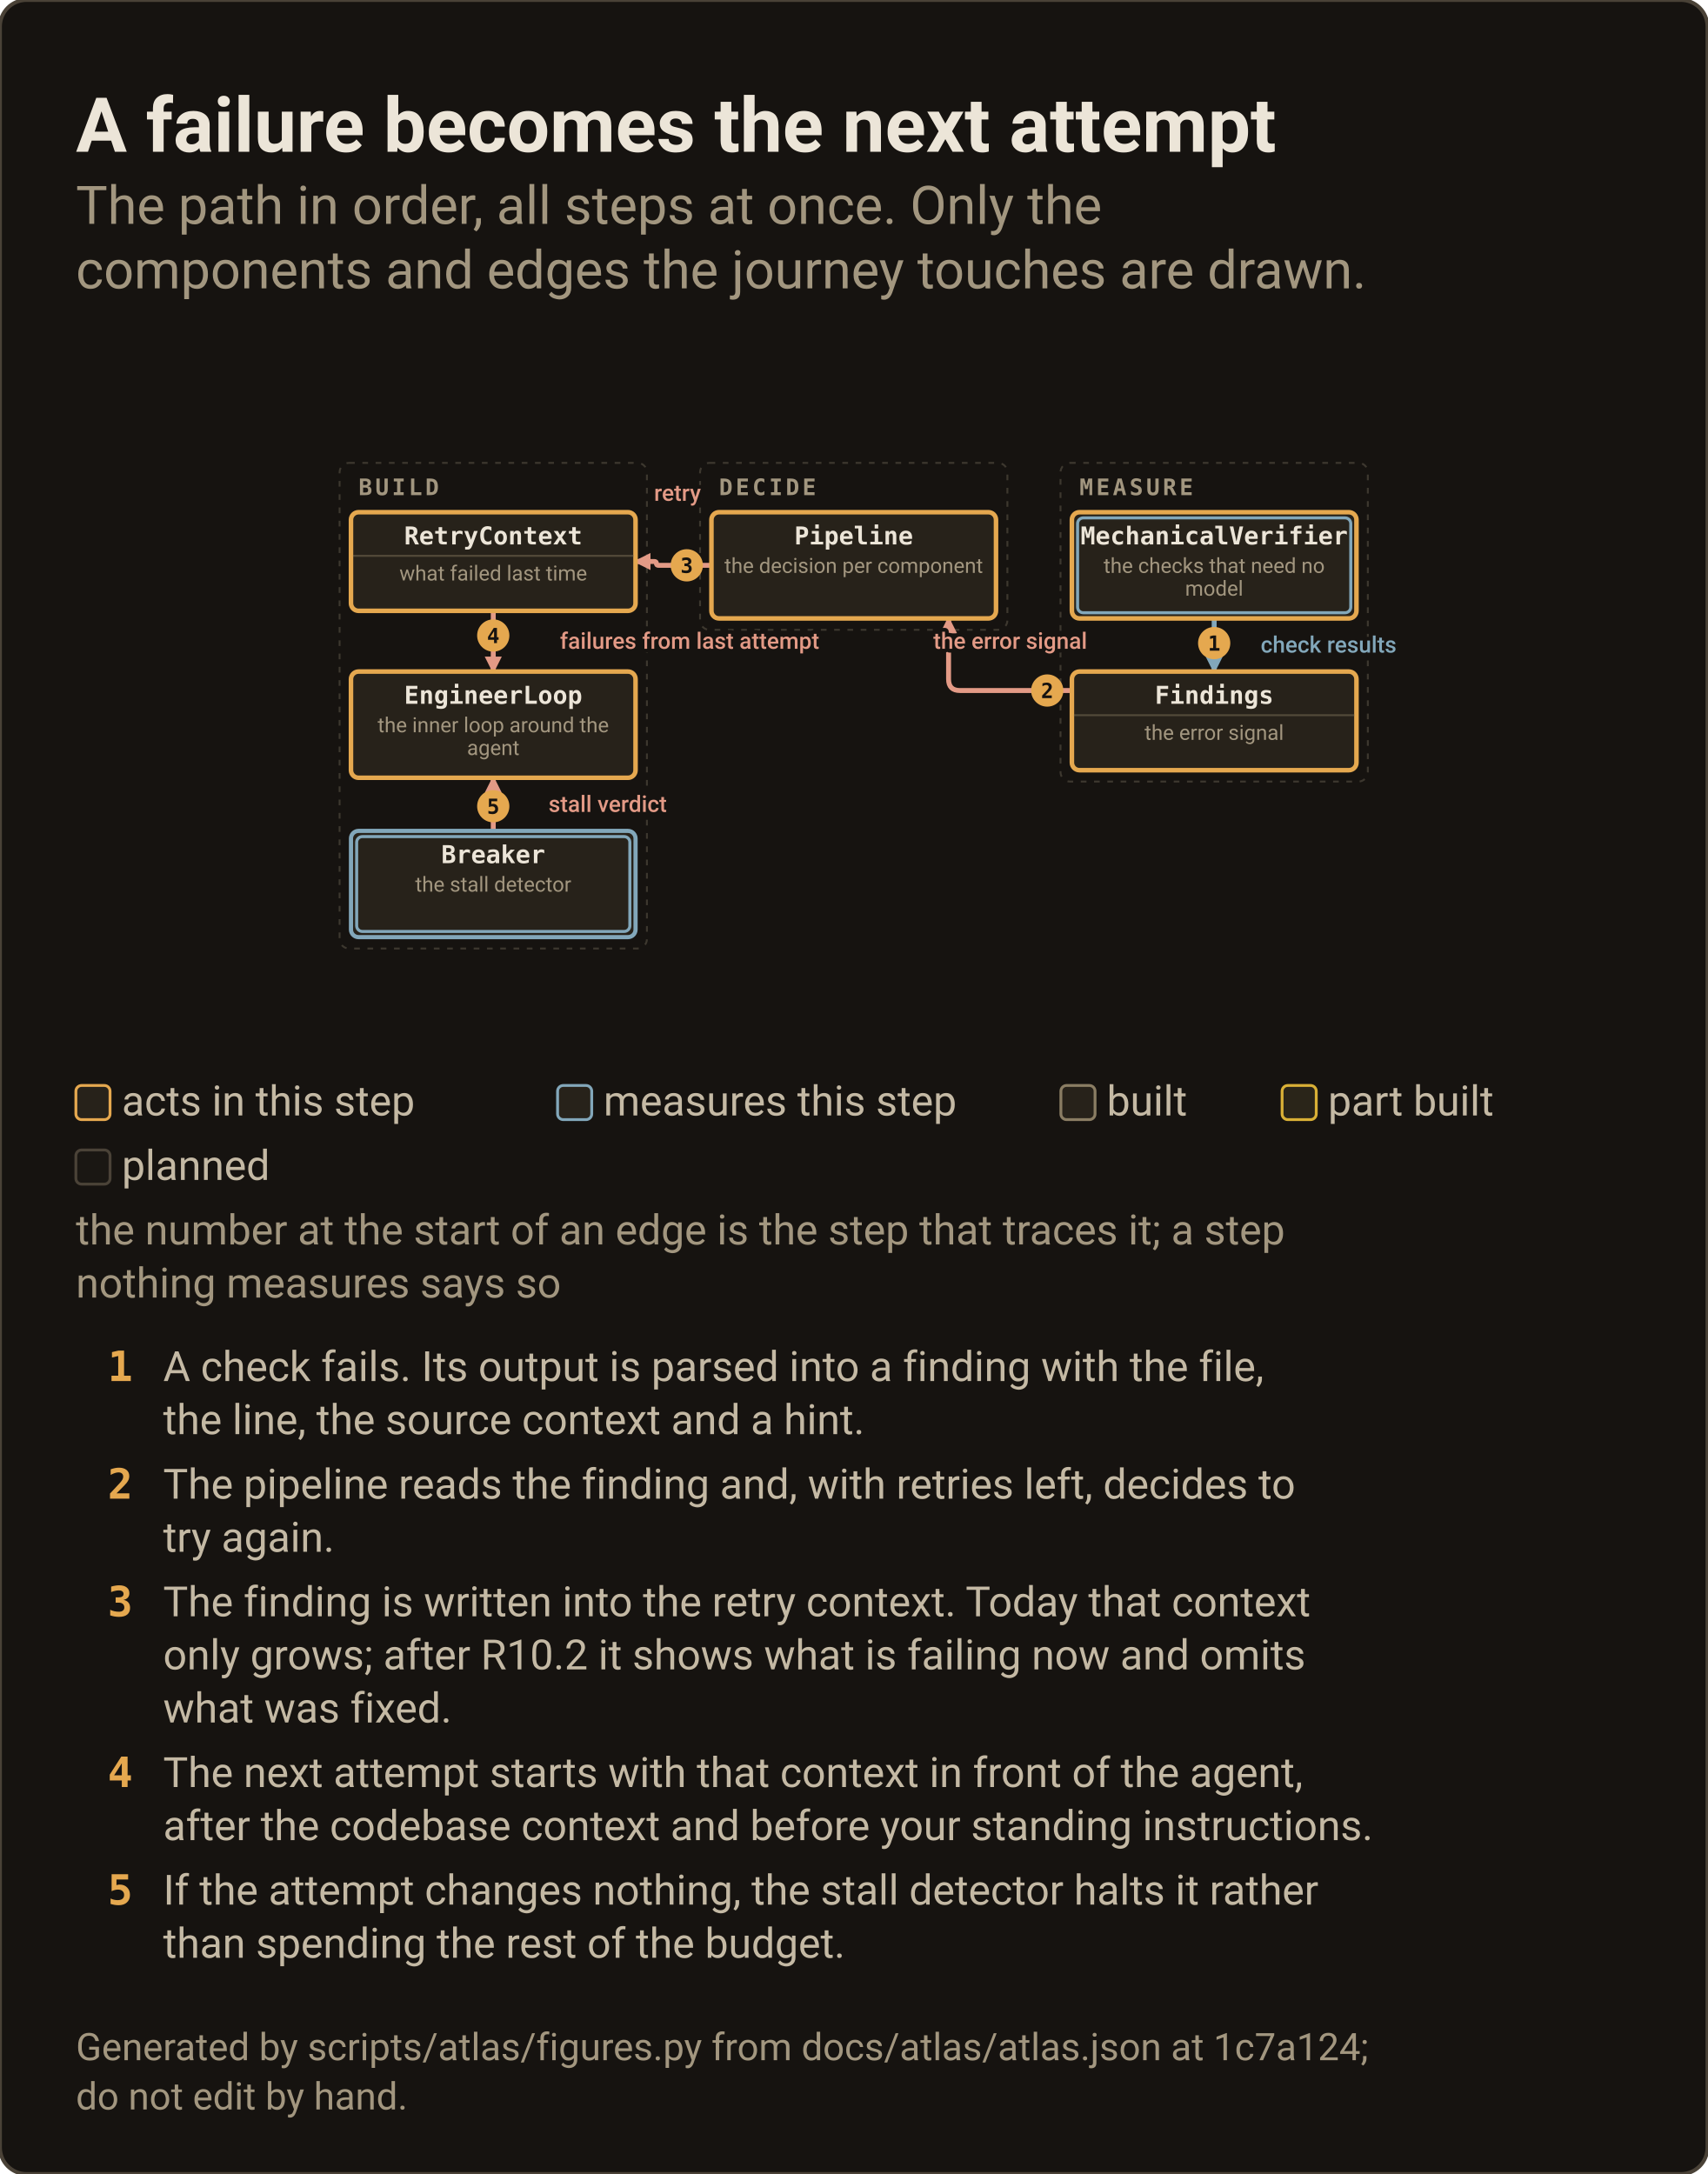
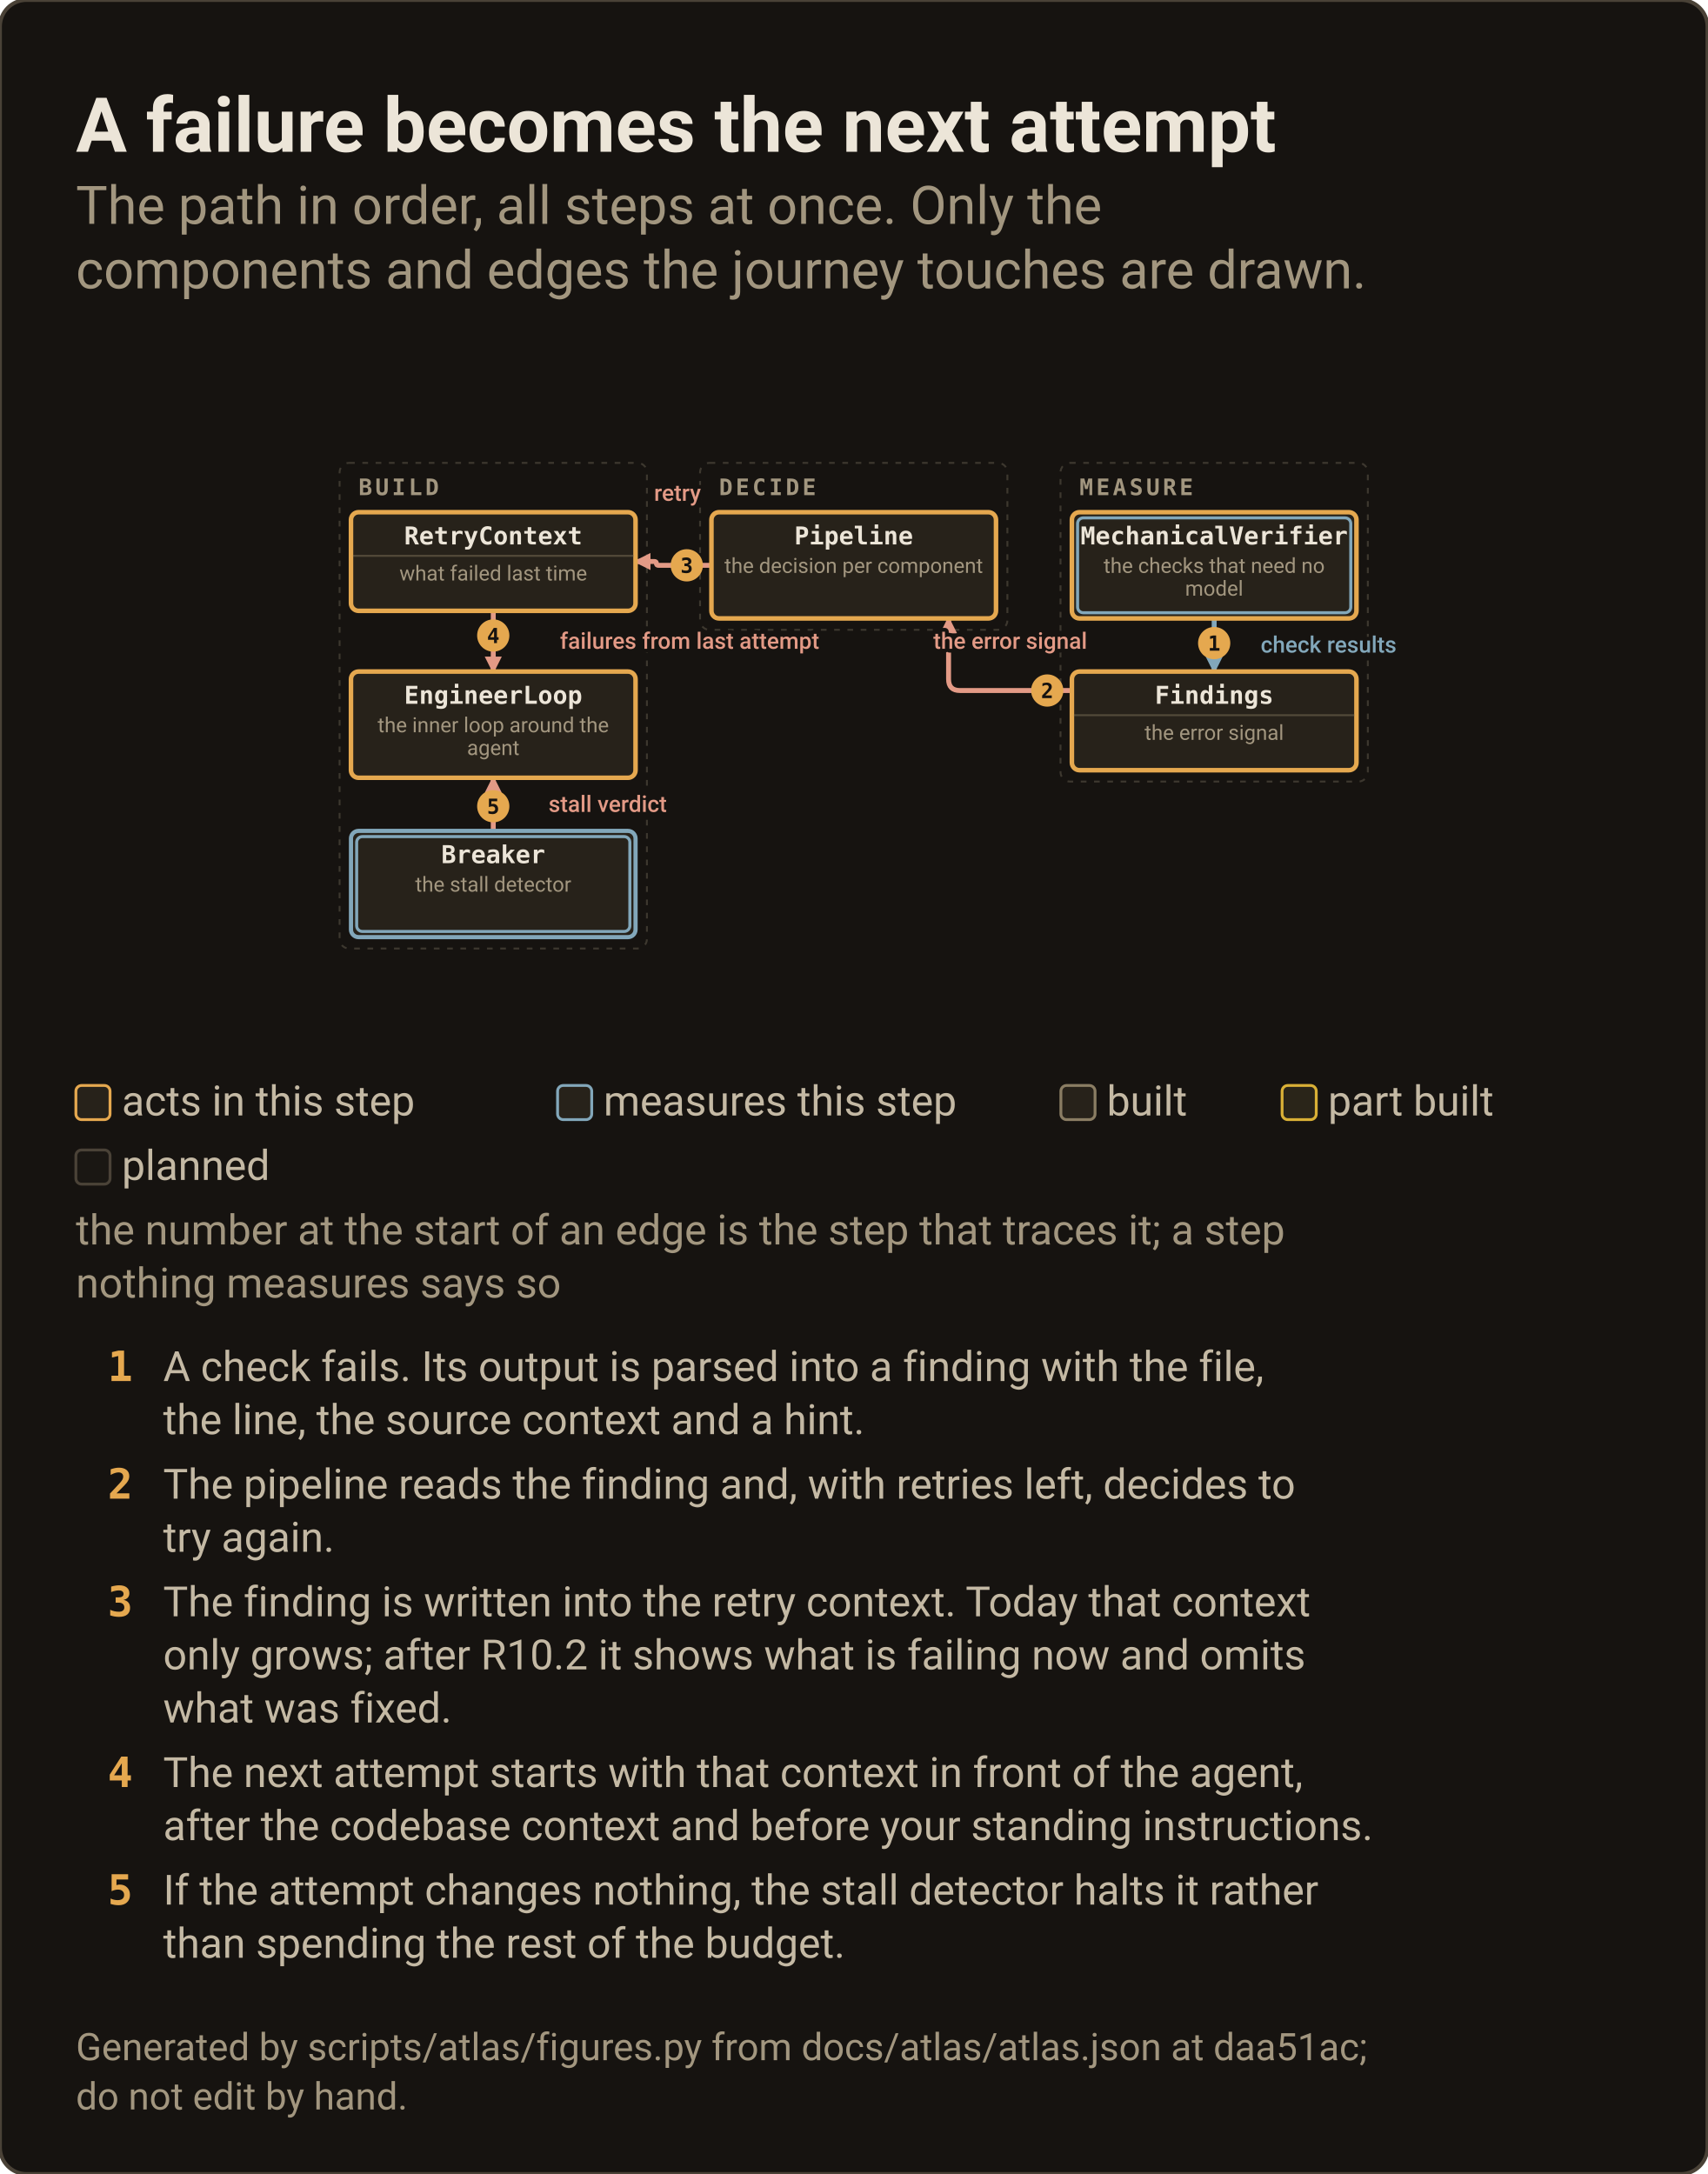
<svg xmlns="http://www.w3.org/2000/svg" width="900" height="1146" viewBox="0 0 900 1146" role="img" aria-label="Journey: A failure becomes the next attempt">
  <rect x="0" y="0" width="900" height="1146" rx="14" fill="#161310" stroke="#4A4237" stroke-width="2" />
  <text x="40.0" y="80.0" class="c0">A failure becomes the next attempt</text>
  <text x="40.0" y="118.0" class="c1">The path in order, all steps at once. Only the</text>
  <text x="40.0" y="152.0" class="c1">components and edges the journey touches are drawn.</text>
  <svg id="map" x="171.0" y="170.0" width="558" height="380" viewBox="0 0 558 380" overflow="visible">
    <defs>
      <marker id="map-m-work" viewBox="0 0 8 8" refX="7" refY="4" markerUnits="userSpaceOnUse" markerWidth="9" markerHeight="9" orient="auto-start-reverse">
        <path d="M0,0 L8,4 L0,8 z" fill="#D9CDB2" />
      </marker>
      <marker id="map-m-measure" viewBox="0 0 8 8" refX="7" refY="4" markerUnits="userSpaceOnUse" markerWidth="9" markerHeight="9" orient="auto-start-reverse">
        <path d="M0,0 L8,4 L0,8 z" fill="#82A7BA" />
      </marker>
      <marker id="map-m-feedback" viewBox="0 0 8 8" refX="7" refY="4" markerUnits="userSpaceOnUse" markerWidth="9" markerHeight="9" orient="auto-start-reverse">
        <path d="M0,0 L8,4 L0,8 z" fill="#E39A86" />
      </marker>
      <marker id="map-m-operator" viewBox="0 0 8 8" refX="7" refY="4" markerUnits="userSpaceOnUse" markerWidth="9" markerHeight="9" orient="auto-start-reverse">
        <path d="M0,0 L8,4 L0,8 z" fill="#DD9BBD" />
      </marker>
      <marker id="map-m-trust" viewBox="0 0 8 8" refX="7" refY="4" markerUnits="userSpaceOnUse" markerWidth="9" markerHeight="9" orient="auto-start-reverse">
        <path d="M0,0 L8,4 L0,8 z" fill="#B48EC9" />
      </marker>
      <marker id="map-m-learn" viewBox="0 0 8 8" refX="7" refY="4" markerUnits="userSpaceOnUse" markerWidth="9" markerHeight="9" orient="auto-start-reverse">
        <path d="M0,0 L8,4 L0,8 z" fill="#86C9A9" />
      </marker>
      <marker id="map-m-record" viewBox="0 0 8 8" refX="7" refY="4" markerUnits="userSpaceOnUse" markerWidth="9" markerHeight="9" orient="auto-start-reverse">
        <path d="M0,0 L8,4 L0,8 z" fill="#B7C27C" />
      </marker>
      <marker id="map-m-change" viewBox="0 0 8 8" refX="7" refY="4" markerUnits="userSpaceOnUse" markerWidth="9" markerHeight="9" orient="auto-start-reverse">
        <path d="M0,0 L8,4 L0,8 z" fill="#E26D5A" />
      </marker>
      <marker id="map-m-reach" viewBox="0 0 8 8" refX="7" refY="4" markerUnits="userSpaceOnUse" markerWidth="9" markerHeight="9" orient="auto-start-reverse">
        <path d="M0,0 L8,4 L0,8 z" fill="#E5A84F" />
      </marker>
    </defs>
    <style>#map .node.quiet{opacity:.42}#map .node.planned{opacity:.5}#map .node.planned.quiet{opacity:.3}#map .node.meas .node__box{stroke:#82A7BA;stroke-width:2.2}#map .node.acts .node__box{stroke:#E5A84F;stroke-width:2.4}#map .node__ring{display:none;fill:none;stroke:#82A7BA;stroke-width:1.6}#map .node.meas .node__ring{display:inline}#map .flow.planned{opacity:.35}#map .flowlbl.planned{opacity:.5}#map .flow.off,#map .flowlbl.off{display:none}#map .flow.hot{opacity:1;stroke-opacity:1;stroke-width:2.6}#map .flowlbl.hot{opacity:1}</style>
    <rect x="8.0" y="74.0" width="162.0" height="256.0" rx="5" fill="none" stroke="#A2967F" stroke-opacity=".28" stroke-width="1" stroke-dasharray="3 4" />
    <text x="18.0" y="91.0" class="t3">BUILD</text>
    <rect x="198.0" y="74.0" width="162.0" height="88.0" rx="5" fill="none" stroke="#A2967F" stroke-opacity=".28" stroke-width="1" stroke-dasharray="3 4" />
    <text x="208.0" y="91.0" class="t3">DECIDE</text>
    <rect x="388.0" y="74.0" width="162.0" height="168.0" rx="5" fill="none" stroke="#A2967F" stroke-opacity=".28" stroke-width="1" stroke-dasharray="3 4" />
    <text x="398.0" y="91.0" class="t3">MEASURE</text>
    <g data-layer="flow">
      <path id="map-f30" class="flow measure hot" data-edge="30" data-from="MechanicalVerifier" data-to="Findings" data-art="check results" data-kind="measure" data-layer="measure" d="M 469.0 156.0 L 469.0 184.0" fill="none" stroke="#82A7BA" stroke-opacity="0.82" stroke-width="1.2" stroke-linecap="round" marker-end="url(#map-m-measure)" />
      <path id="map-f35" class="flow decide hot" data-edge="35" data-from="Findings" data-to="Pipeline" data-art="the error signal" data-kind="decide" data-layer="feedback" d="M 394.0 194.0 L 335.0 194.0 Q 329.0 194.0 329.0 188.0 L 329.0 156.0" fill="none" stroke="#E39A86" stroke-opacity="0.82" stroke-width="1.2" stroke-linecap="round" marker-end="url(#map-m-feedback)" />
      <path id="map-f36" class="flow decide hot" data-edge="36" data-from="Pipeline" data-to="RetryContext" data-art="retry" data-kind="decide" data-layer="feedback" d="M 204.0 128.0 L 176.0 128.0 Q 175.0 128.0 175.0 127.0 L 175.0 127.0 Q 175.0 126.0 174.0 126.0 L 164.0 126.0" fill="none" stroke="#E39A86" stroke-opacity="0.82" stroke-width="1.2" stroke-linecap="round" marker-end="url(#map-m-feedback)" />
      <path id="map-f15" class="flow build hot" data-edge="15" data-from="RetryContext" data-to="EngineerLoop" data-art="failures from last attempt" data-kind="build" data-layer="feedback" d="M 89.0 152.0 L 89.0 184.0" fill="none" stroke="#E39A86" stroke-opacity="0.82" stroke-width="1.2" stroke-linecap="round" marker-end="url(#map-m-feedback)" />
      <path id="map-f21" class="flow build hot" data-edge="21" data-from="Breaker" data-to="EngineerLoop" data-art="stall verdict" data-kind="build" data-layer="feedback" d="M 89.0 268.0 L 89.0 240.0" fill="none" stroke="#E39A86" stroke-opacity="0.82" stroke-width="1.2" stroke-linecap="round" marker-end="url(#map-m-feedback)" />
    </g>
    <g class="node built acts" data-id="RetryContext" data-kind="store" data-state="built" data-region="build" role="button" tabindex="0" aria-label="RetryContext, what failed last time, built">
      <rect class="node__box" x="14.0" y="100.0" width="150.0" height="52.0" rx="4.0" fill="#27221A" stroke="#8A7D63" stroke-width="1.1" />
      <rect class="node__ring" x="17.0" y="103.0" width="144.0" height="46.0" rx="3.0" />
      <text x="89.0" y="117.0" class="t4">RetryContext</text>
      <line x1="15.0" y1="123.0" x2="163.0" y2="123.0" stroke="#8A7D63" stroke-opacity=".45" stroke-width="1" />
      <g data-layer="job">
        <text x="89.0" y="136.0" class="t5">what failed last time</text>
      </g>
    </g>
    <g class="node built acts" data-id="EngineerLoop" data-kind="component" data-state="built" data-region="build" role="button" tabindex="0" aria-label="EngineerLoop, the inner loop around the agent, built">
      <rect class="node__box" x="14.0" y="184.0" width="150.0" height="56.0" rx="4.0" fill="#27221A" stroke="#8A7D63" stroke-width="1.1" />
      <rect class="node__ring" x="17.0" y="187.0" width="144.0" height="50.0" rx="3.0" />
      <text x="89.0" y="201.0" class="t4">EngineerLoop</text>
      <g data-layer="job">
        <text x="89.0" y="216.0" class="t5">the inner loop around the</text>
        <text x="89.0" y="228.0" class="t5">agent</text>
      </g>
    </g>
    <g class="node built meas" data-id="Breaker" data-kind="component" data-state="built" data-region="build" role="button" tabindex="0" aria-label="Breaker, the stall detector, built">
      <rect class="node__box" x="14.0" y="268.0" width="150.0" height="56.0" rx="4.0" fill="#27221A" stroke="#8A7D63" stroke-width="1.1" />
      <rect class="node__ring" x="17.0" y="271.0" width="144.0" height="50.0" rx="3.0" />
      <text x="89.0" y="285.0" class="t4">Breaker</text>
      <g data-layer="job">
        <text x="89.0" y="300.0" class="t5">the stall detector</text>
      </g>
    </g>
    <g class="node built acts meas" data-id="MechanicalVerifier" data-kind="component" data-state="built" data-region="measure" role="button" tabindex="0" aria-label="MechanicalVerifier, the checks that need no model, built">
      <rect class="node__box" x="394.0" y="100.0" width="150.0" height="56.0" rx="4.0" fill="#27221A" stroke="#8A7D63" stroke-width="1.1" />
      <rect class="node__ring" x="397.0" y="103.0" width="144.0" height="50.0" rx="3.0" />
      <text x="469.0" y="117.0" class="t4">MechanicalVerifier</text>
      <g data-layer="job">
        <text x="469.0" y="132.0" class="t5">the checks that need no</text>
        <text x="469.0" y="144.0" class="t5">model</text>
      </g>
    </g>
    <g class="node built acts" data-id="Findings" data-kind="store" data-state="built" data-region="measure" role="button" tabindex="0" aria-label="Findings, the error signal, built">
      <rect class="node__box" x="394.0" y="184.0" width="150.0" height="52.0" rx="4.0" fill="#27221A" stroke="#8A7D63" stroke-width="1.1" />
      <rect class="node__ring" x="397.0" y="187.0" width="144.0" height="46.0" rx="3.0" />
      <text x="469.0" y="201.0" class="t4">Findings</text>
      <line x1="395.0" y1="207.0" x2="543.0" y2="207.0" stroke="#8A7D63" stroke-opacity=".45" stroke-width="1" />
      <g data-layer="job">
        <text x="469.0" y="220.0" class="t5">the error signal</text>
      </g>
    </g>
    <g class="node built acts" data-id="Pipeline" data-kind="component" data-state="built" data-region="decide" role="button" tabindex="0" aria-label="Pipeline, the decision per component, built">
      <rect class="node__box" x="204.0" y="100.0" width="150.0" height="56.0" rx="4.0" fill="#27221A" stroke="#8A7D63" stroke-width="1.1" />
      <rect class="node__ring" x="207.0" y="103.0" width="144.0" height="50.0" rx="3.0" />
      <text x="279.0" y="117.0" class="t4">Pipeline</text>
      <g data-layer="job">
        <text x="279.0" y="132.0" class="t5">the decision per component</text>
      </g>
    </g>
    <g data-layer="flow">
      <g class="flowlbl measure hot" data-edge="30" data-from="MechanicalVerifier" data-to="Findings" data-layer="measure">
        <text x="529.3" y="174.0" class="t1">check results</text>
      </g>
      <g class="flowlbl decide hot" data-edge="35" data-from="Findings" data-to="Pipeline" data-layer="feedback">
        <text x="361.5" y="172.0" class="t2">the error signal</text>
      </g>
      <g class="flowlbl decide hot" data-edge="36" data-from="Pipeline" data-to="RetryContext" data-layer="feedback">
        <text x="186.1" y="94.0" class="t2">retry</text>
      </g>
      <g class="flowlbl build hot" data-edge="15" data-from="RetryContext" data-to="EngineerLoop" data-layer="feedback">
        <text x="192.5" y="172.0" class="t2">failures from last attempt</text>
      </g>
      <g class="flowlbl build hot" data-edge="21" data-from="Breaker" data-to="EngineerLoop" data-layer="feedback">
        <text x="149.3" y="258.0" class="t2">stall verdict</text>
      </g>
    </g>
    <g data-layer="steps">
      <g class="step" data-edge="30">
        <circle cx="469.0" cy="169.0" r="8.5" fill="#E5A84F" />
        <text x="469.0" y="173.0" class="t0">1</text>
      </g>
      <g class="step" data-edge="35">
        <circle cx="381.0" cy="194.0" r="8.5" fill="#E5A84F" />
        <text x="381.0" y="198.0" class="t0">2</text>
      </g>
      <g class="step" data-edge="36">
        <circle cx="191.0" cy="128.0" r="8.5" fill="#E5A84F" />
        <text x="191.0" y="132.0" class="t0">3</text>
      </g>
      <g class="step" data-edge="15">
        <circle cx="89.0" cy="165.0" r="8.5" fill="#E5A84F" />
        <text x="89.0" y="169.0" class="t0">4</text>
      </g>
      <g class="step" data-edge="21">
        <circle cx="89.0" cy="255.0" r="8.5" fill="#E5A84F" />
        <text x="89.0" y="259.0" class="t0">5</text>
      </g>
    </g>
    <style>#map .t0{font-family:ui-monospace,"SF Mono",SFMono-Regular,"JetBrains Mono",Menlo,Consolas,monospace;font-size:11.0px;font-weight:700;fill:#161310;text-anchor:middle}#map .t1{font-family:ui-sans-serif,system-ui,-apple-system,"SF Pro Text","Segoe UI",Roboto,"Helvetica Neue",Arial,sans-serif;font-size:12.0px;font-weight:500;fill:#82A7BA;text-anchor:middle;paint-order:stroke;stroke:#161310;stroke-width:4;stroke-linejoin:round}#map .t2{font-family:ui-sans-serif,system-ui,-apple-system,"SF Pro Text","Segoe UI",Roboto,"Helvetica Neue",Arial,sans-serif;font-size:12.0px;font-weight:500;fill:#E39A86;text-anchor:middle;paint-order:stroke;stroke:#161310;stroke-width:4;stroke-linejoin:round}#map .t3{font-family:ui-monospace,"SF Mono",SFMono-Regular,"JetBrains Mono",Menlo,Consolas,monospace;font-size:12.0px;font-weight:600;fill:#A2967F;text-anchor:start;letter-spacing:.13em}#map .t4{font-family:ui-monospace,"SF Mono",SFMono-Regular,"JetBrains Mono",Menlo,Consolas,monospace;font-size:13.0px;font-weight:600;fill:#ECE5D8;text-anchor:middle}#map .t5{font-family:ui-sans-serif,system-ui,-apple-system,"SF Pro Text","Segoe UI",Roboto,"Helvetica Neue",Arial,sans-serif;font-size:11.0px;font-weight:400;fill:#A2967F;text-anchor:middle}</style>
  </svg>
  <rect x="40.0" y="572.2" width="18" height="18" rx="3" fill="#27221A" stroke="#E5A84F" stroke-width="1.5" />
  <text x="64.2" y="588.0" class="c2">acts in this step</text>
  <rect x="293.9" y="572.2" width="18" height="18" rx="3" fill="#27221A" stroke="#82A7BA" stroke-width="1.5" />
  <text x="318.1" y="588.0" class="c2">measures this step</text>
  <rect x="559.2" y="572.2" width="18" height="18" rx="3" fill="#27221A" stroke="#8A7D63" stroke-width="1.5" />
  <text x="583.4" y="588.0" class="c2">built</text>
  <rect x="675.8" y="572.2" width="18" height="18" rx="3" fill="#2A2519" stroke="#D9B036" stroke-width="1.5" />
  <text x="700.0" y="588.0" class="c2">part built</text>
  <rect x="40.0" y="606.2" width="18" height="18" rx="3" fill="#1A1713" stroke="#4A4237" stroke-width="1.5" />
  <text x="64.2" y="622.0" class="c2">planned</text>
  <text x="40.0" y="656.0" class="c3">the number at the start of an edge is the step that traces it; a step</text>
  <text x="40.0" y="684.0" class="c3">nothing measures says so</text>
  <text x="70.0" y="728.0" class="c4">1</text>
  <text x="86.0" y="728.0" class="c2">A check fails. Its output is parsed into a finding with the file,</text>
  <text x="86.0" y="756.0" class="c2">the line, the source context and a hint.</text>
  <text x="70.0" y="790.0" class="c4">2</text>
  <text x="86.0" y="790.0" class="c2">The pipeline reads the finding and, with retries left, decides to</text>
  <text x="86.0" y="818.0" class="c2">try again.</text>
  <text x="70.0" y="852.0" class="c4">3</text>
  <text x="86.0" y="852.0" class="c2">The finding is written into the retry context. Today that context</text>
  <text x="86.0" y="880.0" class="c2">only grows; after R10.2 it shows what is failing now and omits</text>
  <text x="86.0" y="908.0" class="c2">what was fixed.</text>
  <text x="70.0" y="942.0" class="c4">4</text>
  <text x="86.0" y="942.0" class="c2">The next attempt starts with that context in front of the agent,</text>
  <text x="86.0" y="970.0" class="c2">after the codebase context and before your standing instructions.</text>
  <text x="70.0" y="1004.0" class="c4">5</text>
  <text x="86.0" y="1004.0" class="c2">If the attempt changes nothing, the stall detector halts it rather</text>
  <text x="86.0" y="1032.0" class="c2">than spending the rest of the budget.</text>
-   <text x="40.0" y="1086.0" class="c5">Generated by scripts/atlas/figures.py from docs/atlas/atlas.json at 1c7a124;</text>
+   <text x="40.0" y="1086.0" class="c5">Generated by scripts/atlas/figures.py from docs/atlas/atlas.json at daa51ac;</text>
  <text x="40.0" y="1112.0" class="c5">do not edit by hand.</text>
  <style>.c0{font-family:ui-sans-serif,system-ui,-apple-system,"SF Pro Text","Segoe UI",Roboto,"Helvetica Neue",Arial,sans-serif;font-size:40.0px;font-weight:600;fill:#ECE5D8;text-anchor:start}.c1{font-family:ui-sans-serif,system-ui,-apple-system,"SF Pro Text","Segoe UI",Roboto,"Helvetica Neue",Arial,sans-serif;font-size:28.0px;font-weight:400;fill:#A2967F;text-anchor:start}.c2{font-family:ui-sans-serif,system-ui,-apple-system,"SF Pro Text","Segoe UI",Roboto,"Helvetica Neue",Arial,sans-serif;font-size:22.0px;font-weight:400;fill:#C4B9A4;text-anchor:start}.c3{font-family:ui-sans-serif,system-ui,-apple-system,"SF Pro Text","Segoe UI",Roboto,"Helvetica Neue",Arial,sans-serif;font-size:22.0px;font-weight:400;fill:#A2967F;text-anchor:start}.c4{font-family:ui-monospace,"SF Mono",SFMono-Regular,"JetBrains Mono",Menlo,Consolas,monospace;font-size:22.0px;font-weight:700;fill:#E5A84F;text-anchor:end}.c5{font-family:ui-sans-serif,system-ui,-apple-system,"SF Pro Text","Segoe UI",Roboto,"Helvetica Neue",Arial,sans-serif;font-size:20.0px;font-weight:400;fill:#A2967F;text-anchor:start}</style>
</svg>
